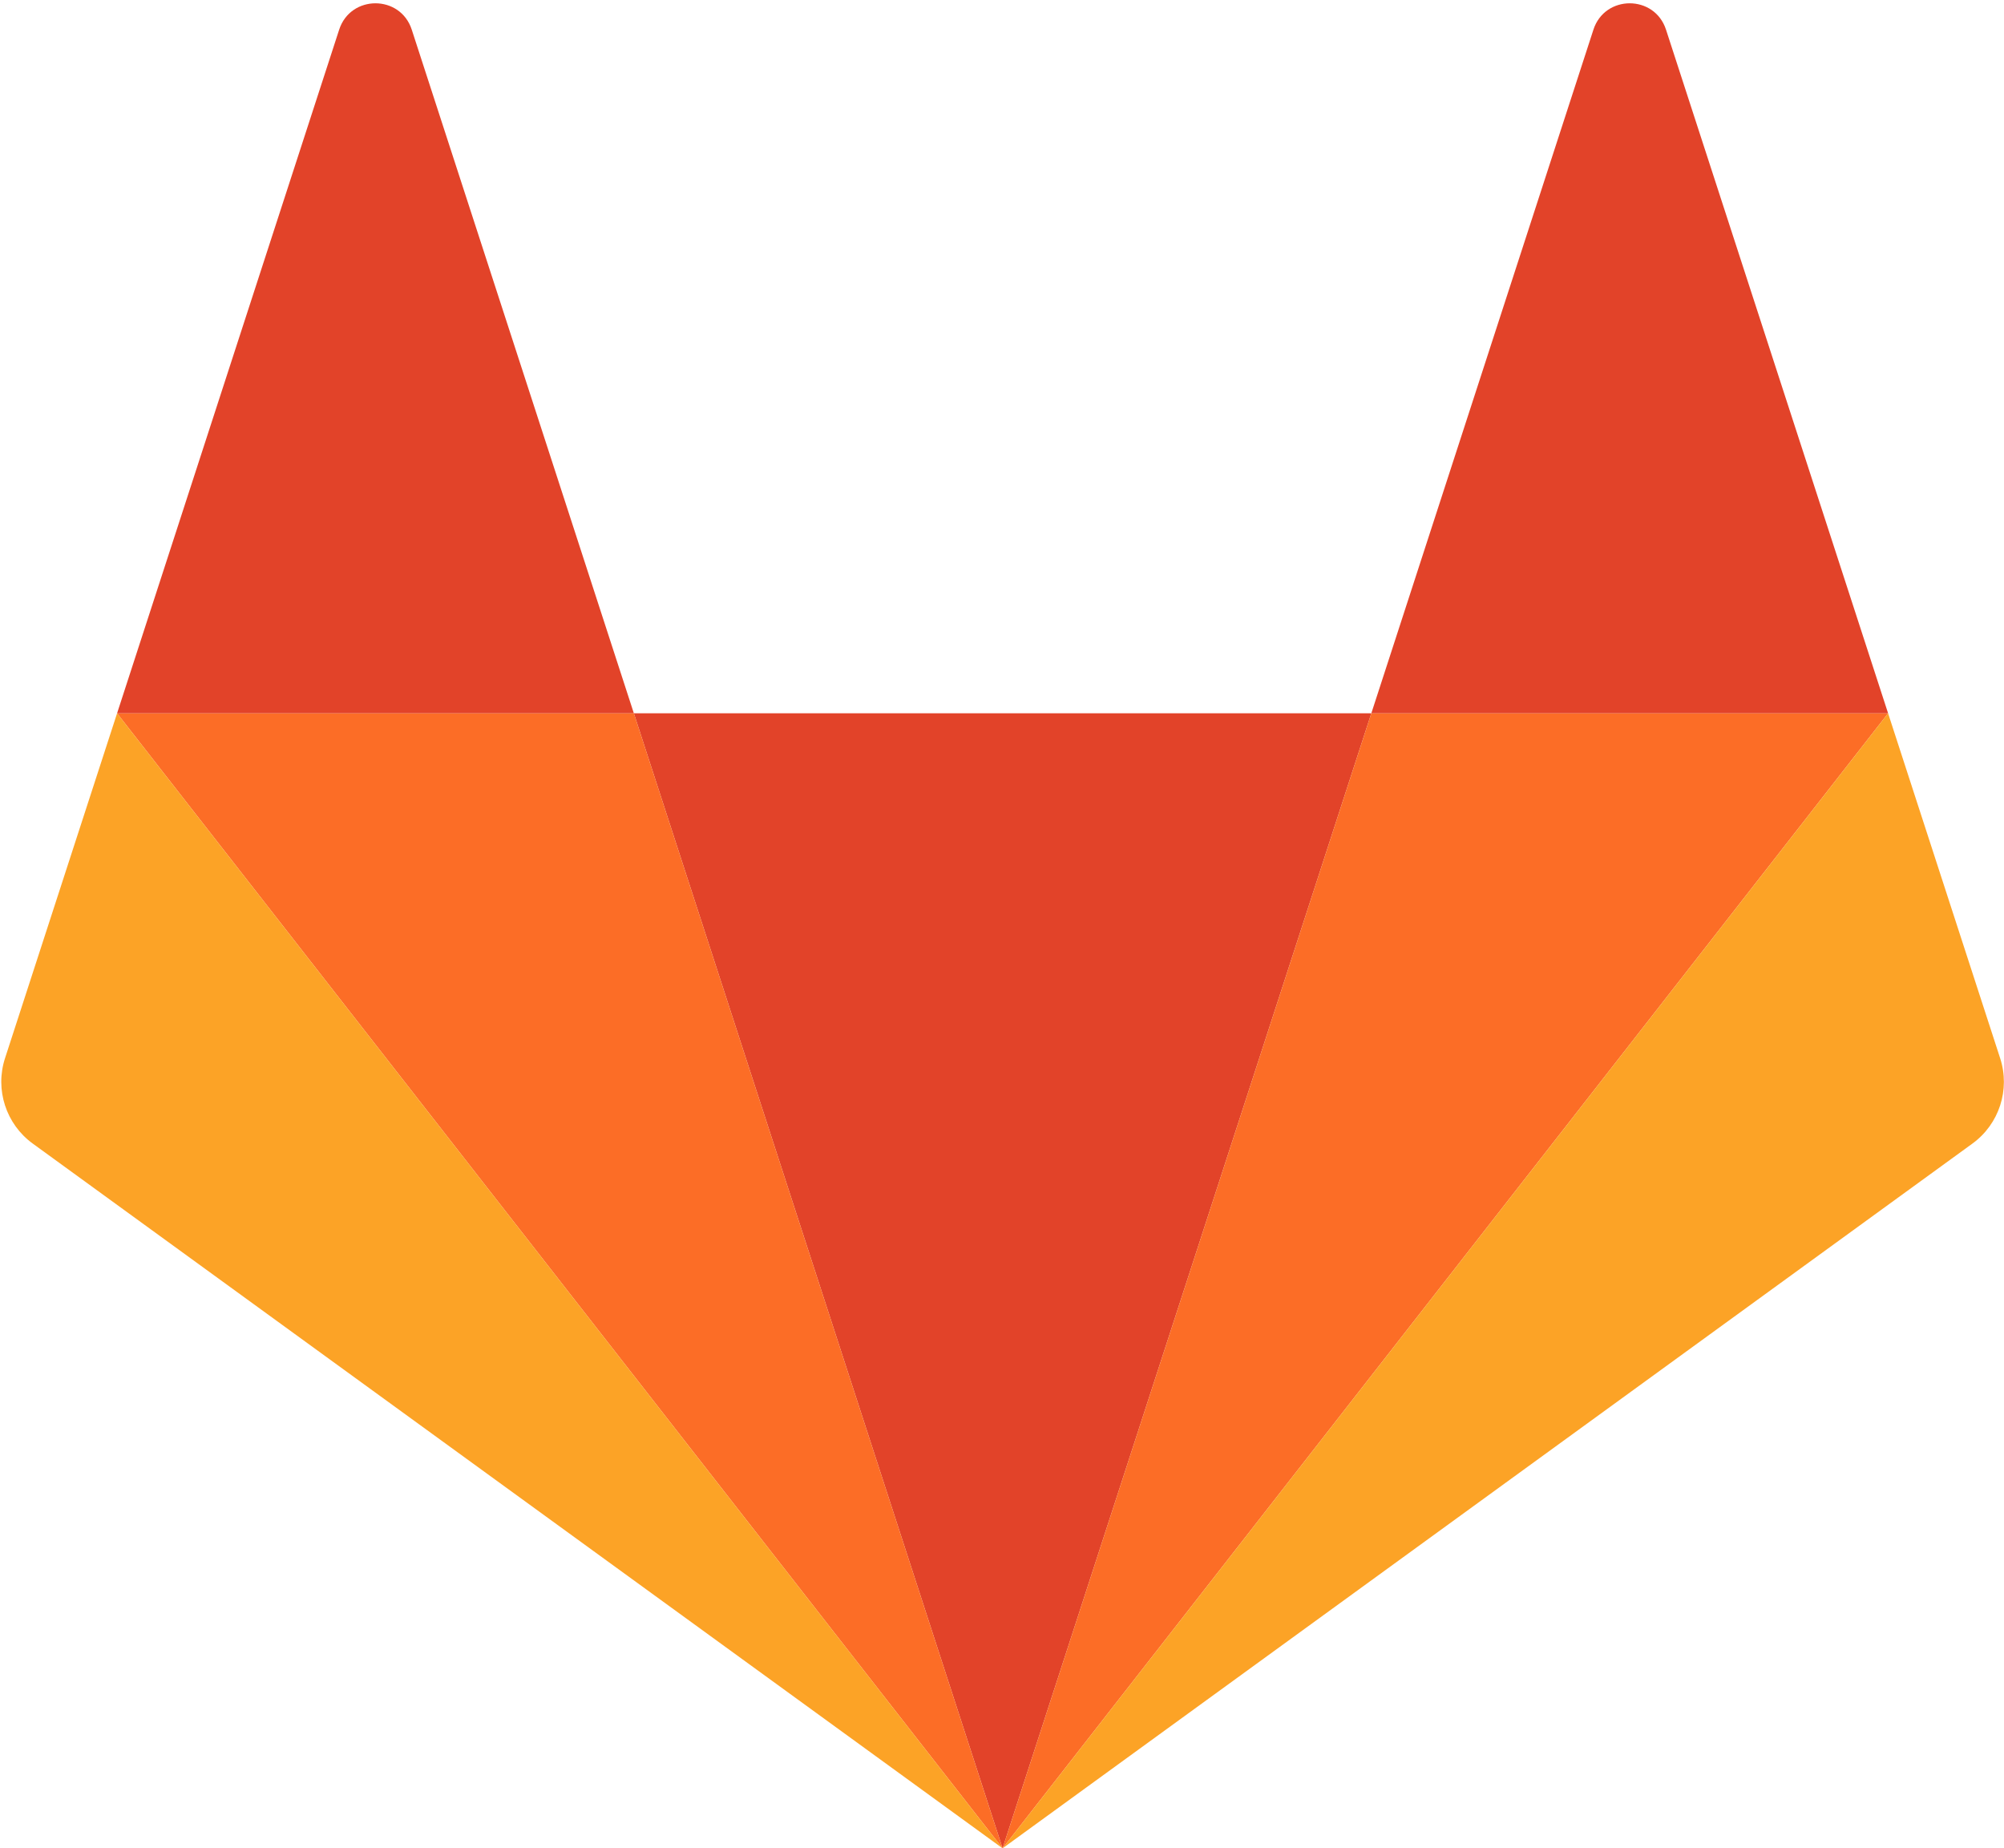
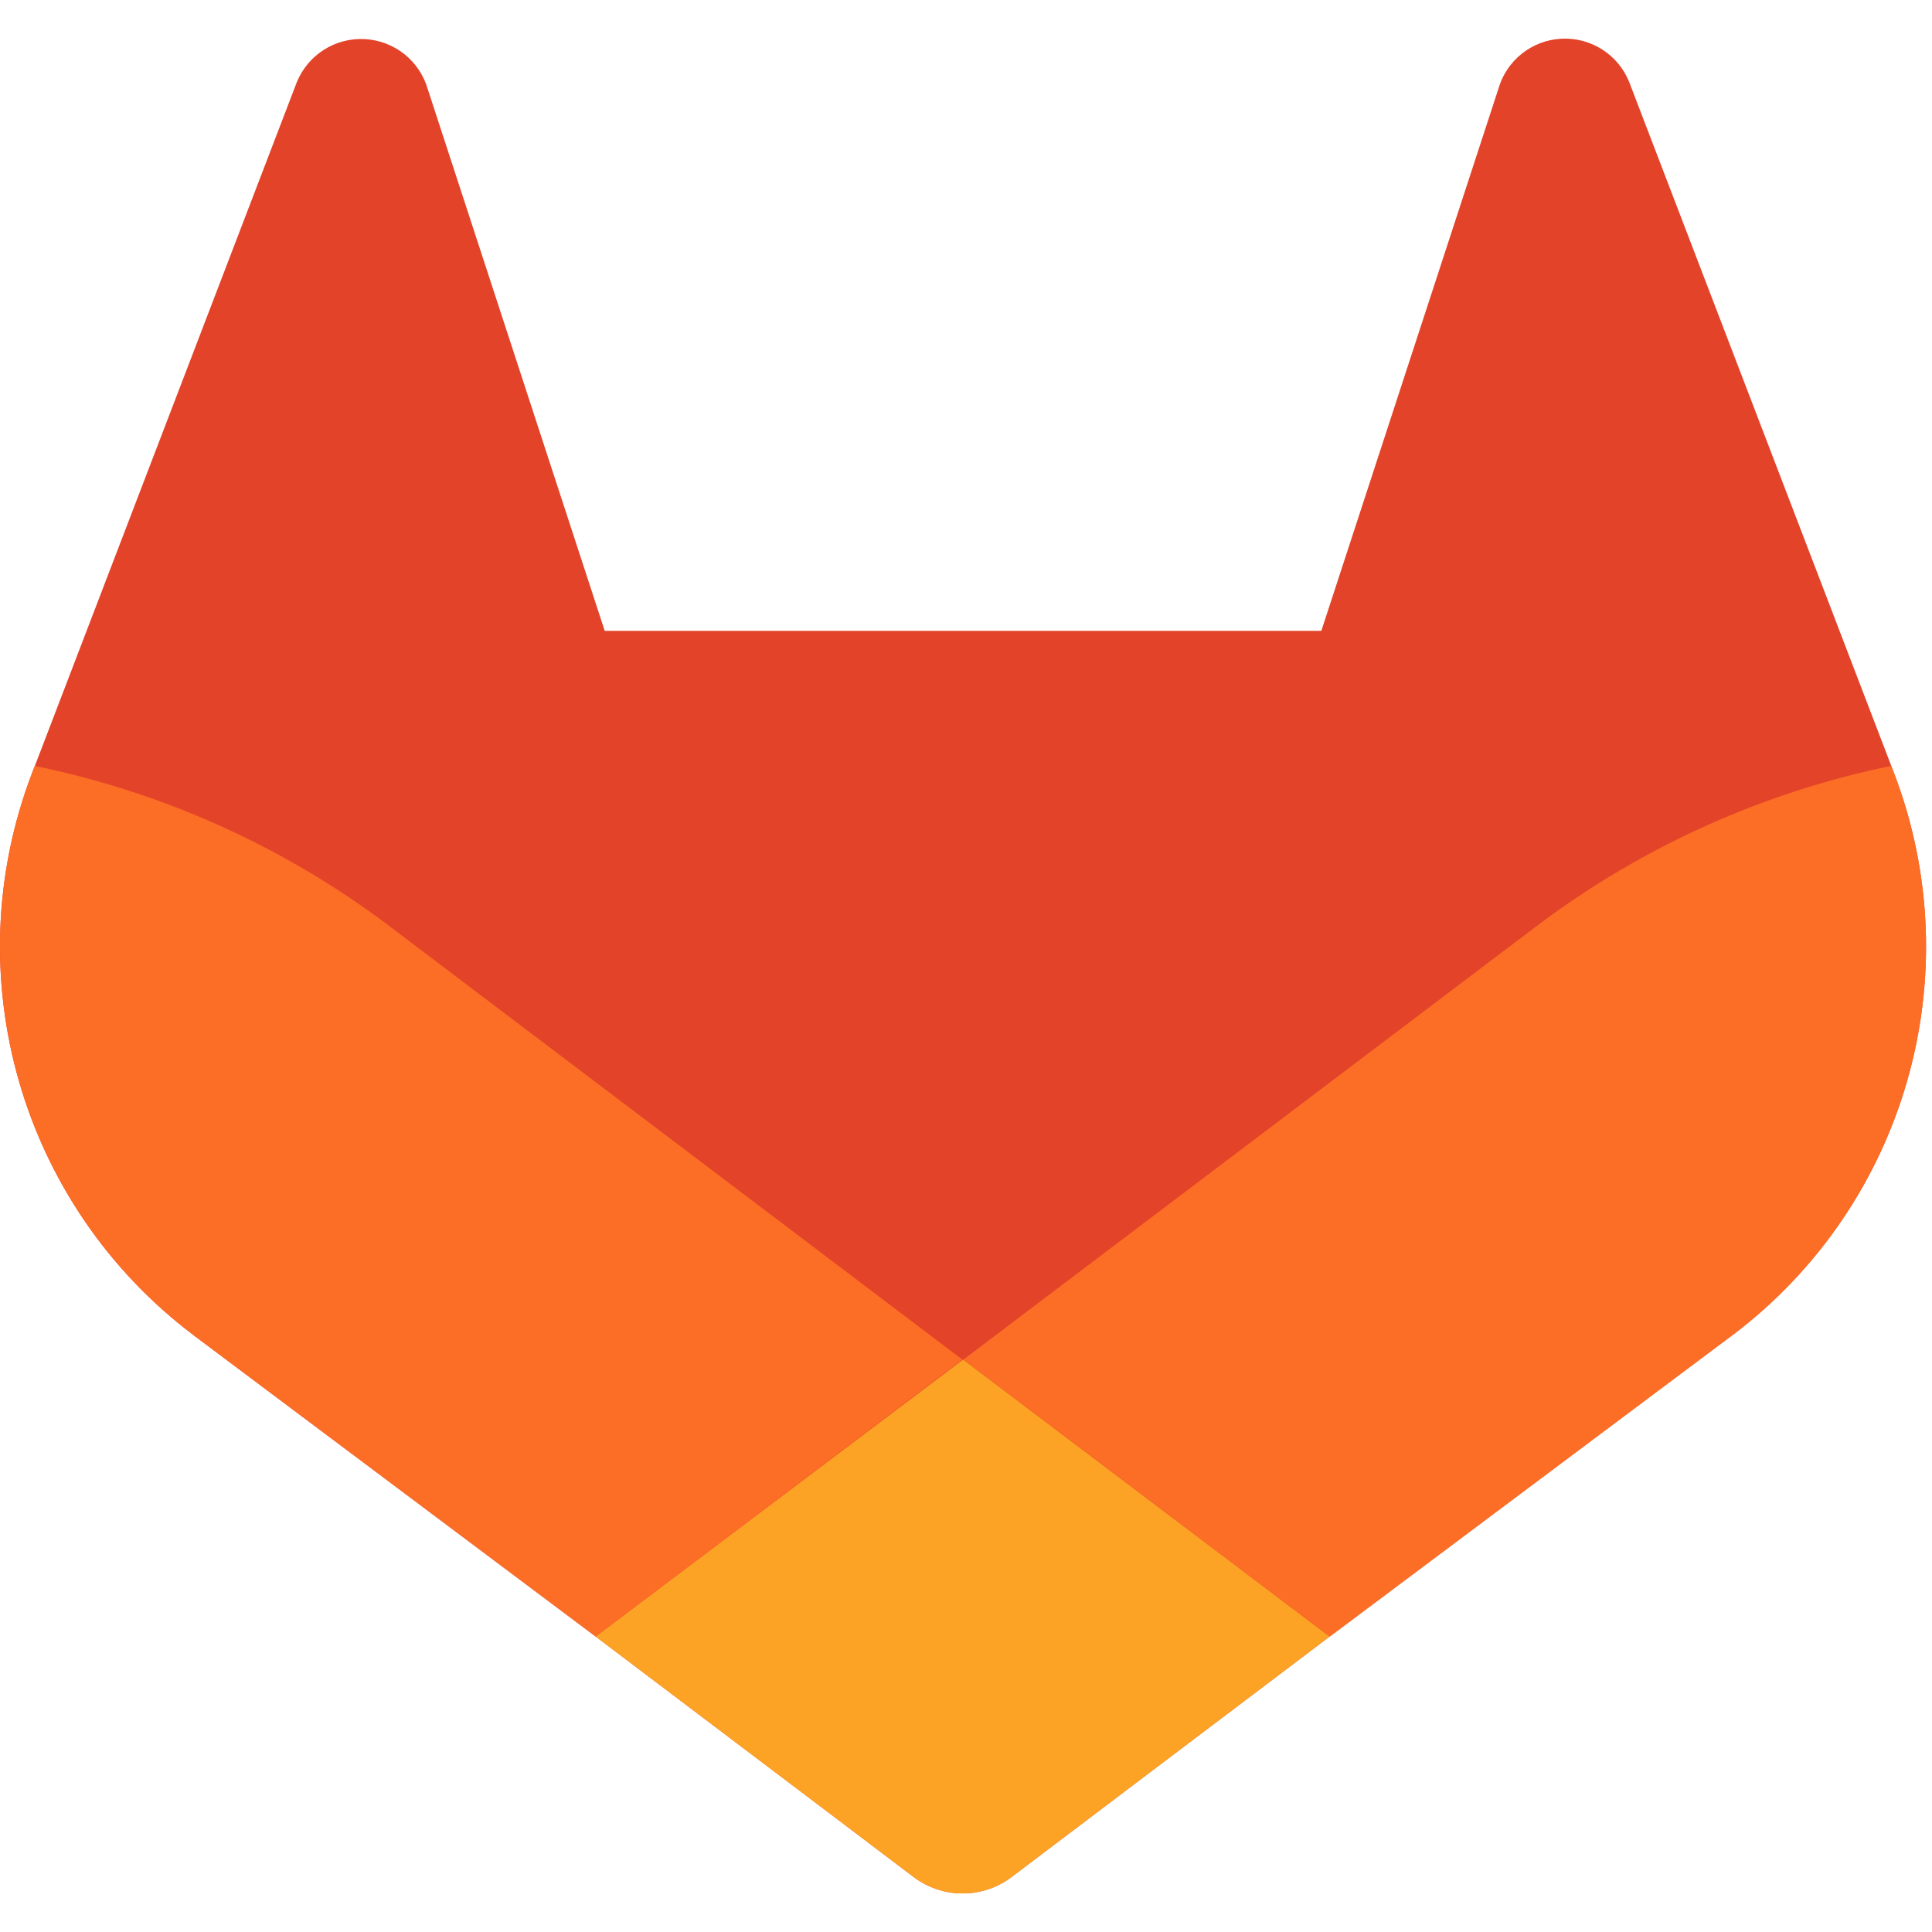
- <svg xmlns="http://www.w3.org/2000/svg" viewBox="0 0 256 236" width="256">
-   <path d="m128.075 236.075 47.104-144.97h-94.208z" fill="#e24329" />
-   <path d="m128.075 236.074-47.104-144.97h-66.015z" fill="#fc6d26" />
-   <path d="m14.956 91.104-14.314 44.055c-1.306 4.018.124 8.42 3.543 10.903l123.891 90.012z" fill="#fca326" />
-   <path d="m14.956 91.105h66.015l-28.371-87.314c-1.459-4.493-7.815-4.492-9.275 0z" fill="#e24329" />
-   <path d="m128.075 236.074 47.104-144.97h66.015z" fill="#fc6d26" />
-   <path d="m241.194 91.104 14.314 44.055c1.306 4.018-.124 8.42-3.543 10.903l-123.891 90.012z" fill="#fca326" />
-   <path d="m241.194 91.105h-66.015l28.371-87.314c1.459-4.493 7.815-4.492 9.275 0z" fill="#e24329" />
+ <svg xmlns="http://www.w3.org/2000/svg" width="18" height="18" viewBox="0 0 25 24" fill="none">
+   <path d="m24.507 9.5-.034-.09L21.082.562a.896.896 0 0 0-1.694.091l-2.29 7.01H7.825L5.535.653a.898.898 0 0 0-1.694-.09L.451 9.411.416 9.5a6.297 6.297 0 0 0 2.09 7.278l.012.01.03.022 5.16 3.867 2.56 1.935 1.554 1.176a1.051 1.051 0 0 0 1.268 0l1.555-1.176 2.56-1.935 5.197-3.89.014-.01A6.297 6.297 0 0 0 24.507 9.5Z" fill="#E24329" />
+   <path d="m24.507 9.5-.034-.09a11.44 11.44 0 0 0-4.56 2.051l-7.447 5.632 4.742 3.584 5.197-3.89.014-.01A6.297 6.297 0 0 0 24.507 9.5Z" fill="#FC6D26" />
+   <path d="m7.707 20.677 2.56 1.935 1.555 1.176a1.051 1.051 0 0 0 1.268 0l1.555-1.176 2.56-1.935-4.743-3.584-4.755 3.584Z" fill="#FCA326" />
+   <path d="M5.01 11.461a11.43 11.43 0 0 0-4.56-2.05L.416 9.5a6.297 6.297 0 0 0 2.09 7.278l.012.01.03.022 5.16 3.867 4.745-3.584-7.444-5.632Z" fill="#FC6D26" />
</svg>
